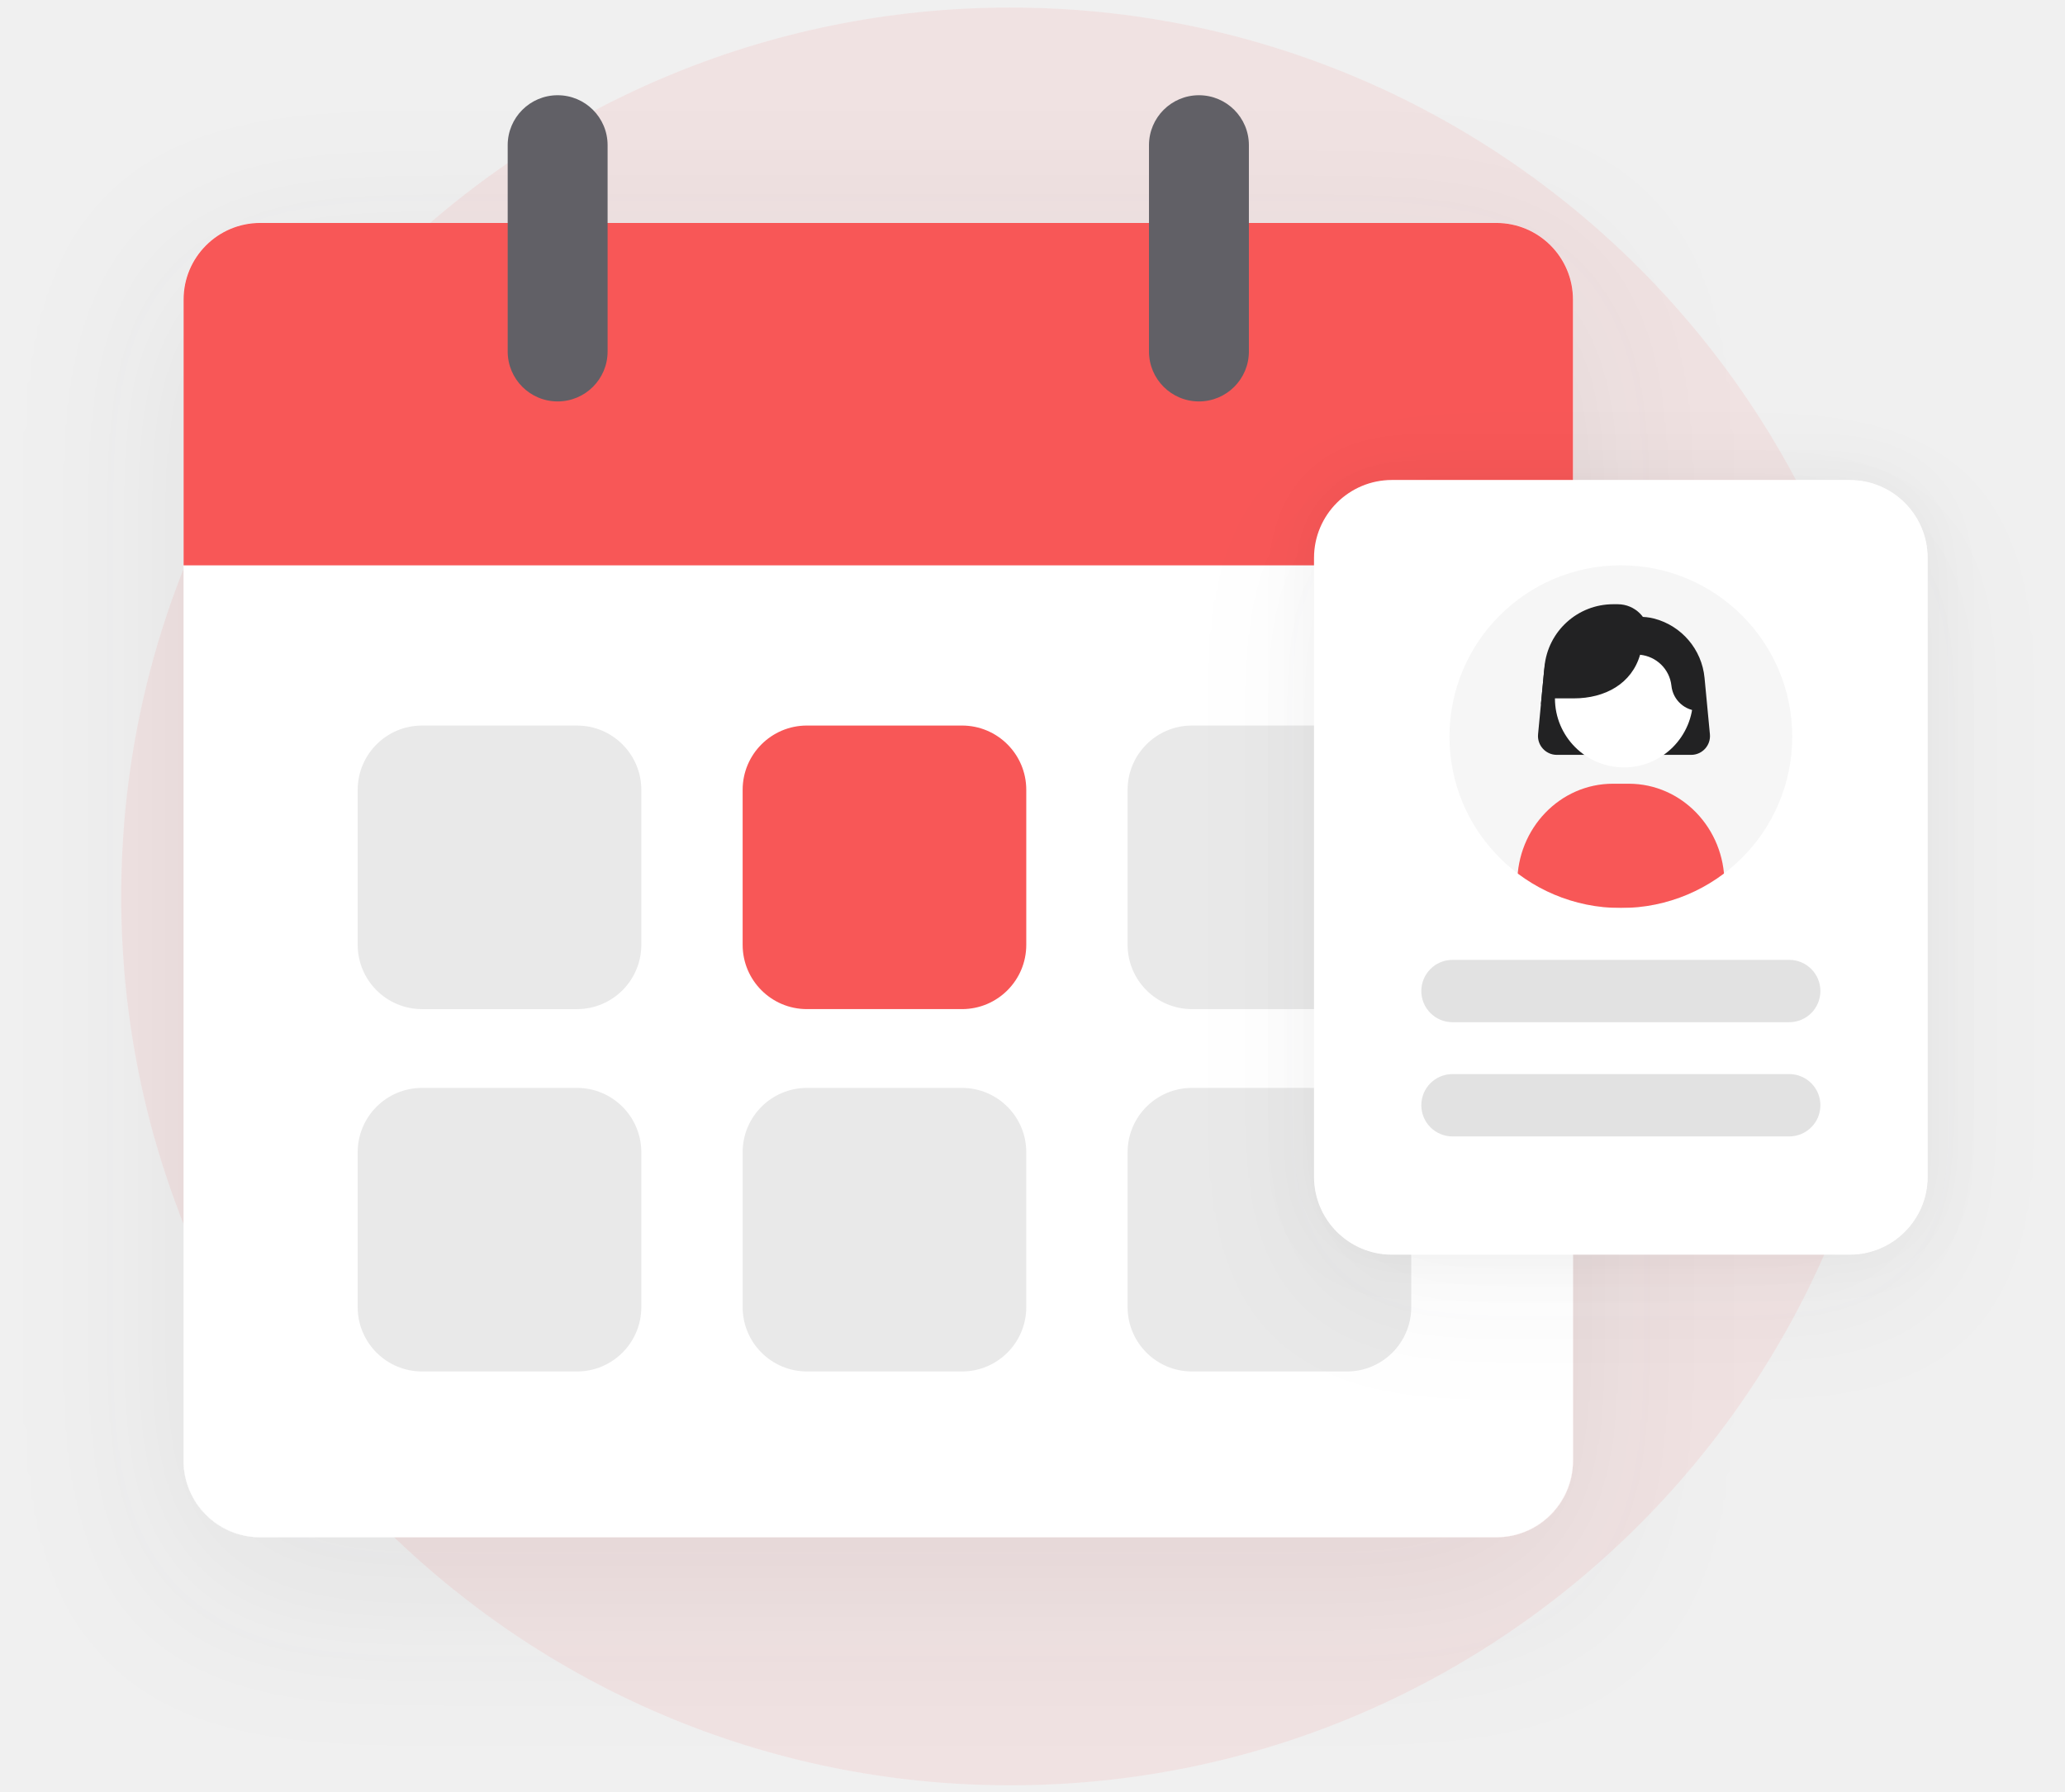
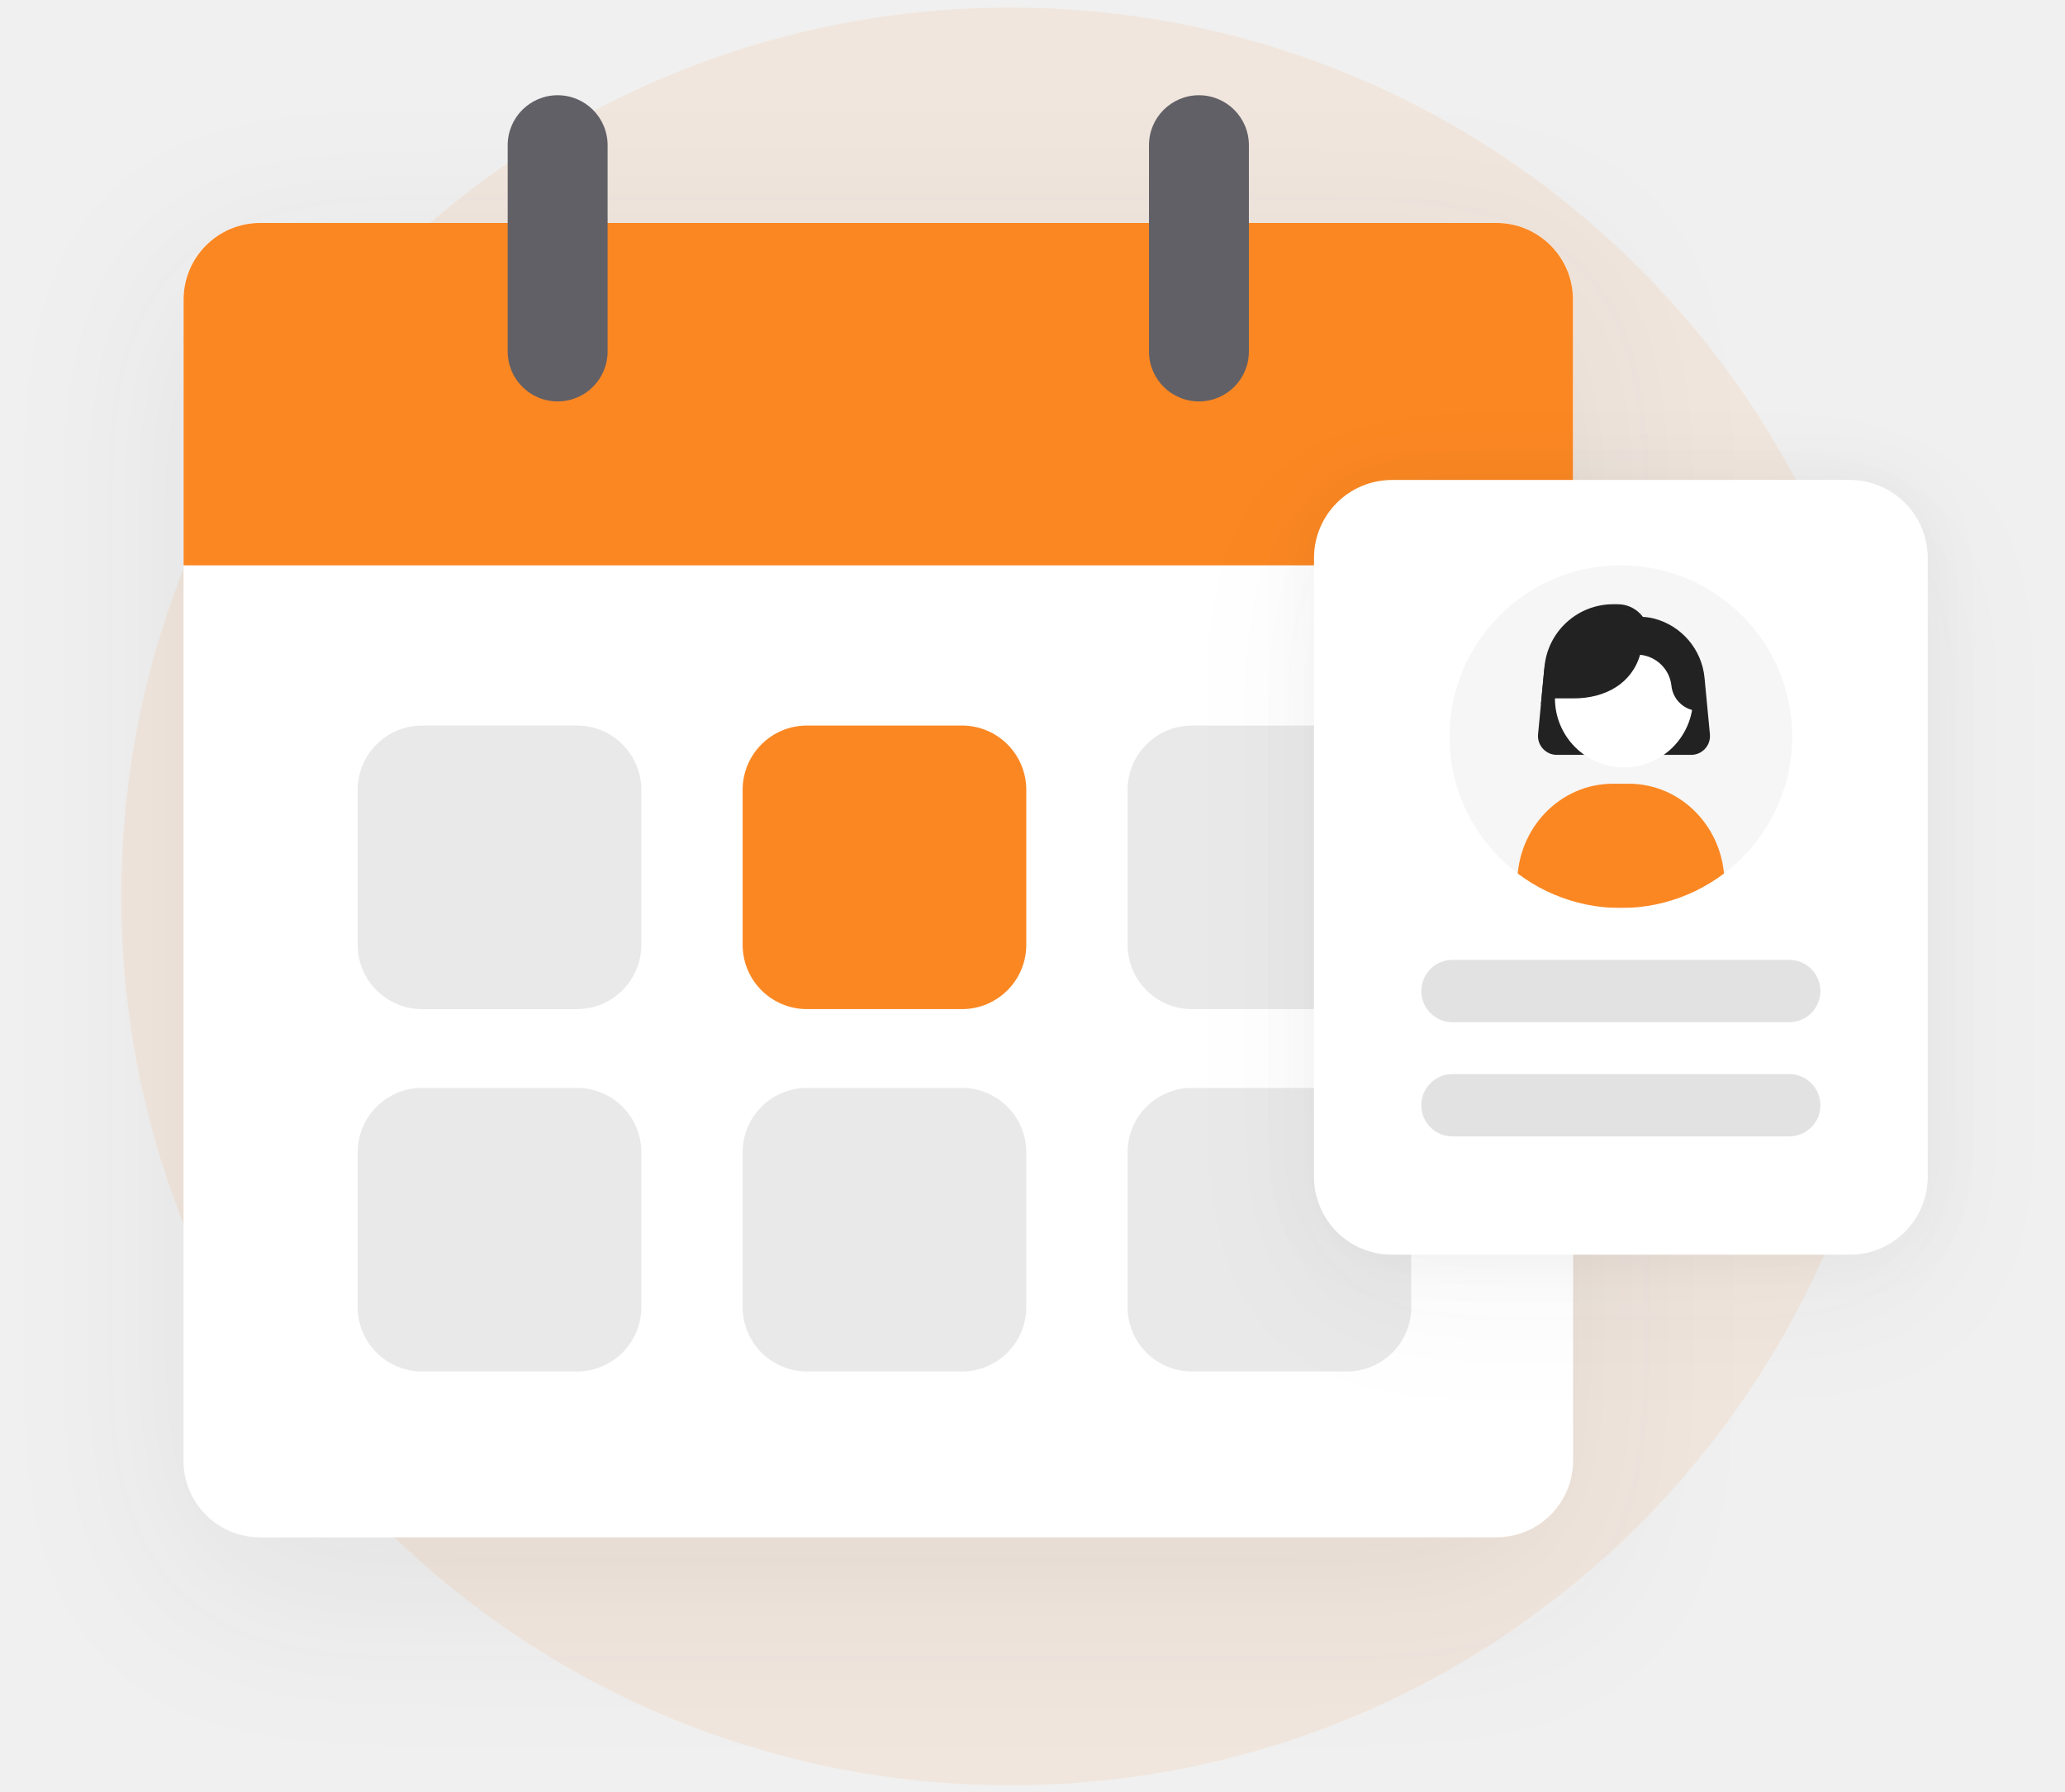
<svg xmlns="http://www.w3.org/2000/svg" width="257" height="223" viewBox="0 0 257 223" fill="none">
-   <circle opacity="0.09" cx="125.738" cy="111.592" r="110.65" fill="#F85757" />
+   <circle opacity="0.09" cx="125.738" cy="111.592" r="110.65" fill="#fb8722" />
  <g filter="url(#filter0_d_721_15362)">
    <rect x="22.849" y="27.753" width="172.916" height="163.605" rx="9.537" fill="white" />
  </g>
  <rect x="44.517" y="90.32" width="35.299" height="35.299" rx="8.008" fill="#E9E9E9" />
  <rect x="44.516" y="135.427" width="35.299" height="35.299" rx="8.008" fill="#E9E9E9" />
-   <rect x="92.426" y="90.319" width="35.299" height="35.299" rx="8" fill="#F85757" />
+   <rect x="92.426" y="90.319" width="35.299" height="35.299" rx="8" fill="#fb8722" />
  <rect x="92.426" y="135.427" width="35.299" height="35.299" rx="8.008" fill="#E9E9E9" />
  <rect x="140.337" y="90.319" width="35.299" height="35.299" rx="8.008" fill="#E9E9E9" />
  <rect x="140.337" y="135.427" width="35.299" height="35.299" rx="8.008" fill="#E9E9E9" />
-   <path d="M22.849 37.291C22.849 32.023 27.119 27.753 32.386 27.753H186.228C191.495 27.753 195.765 32.023 195.765 37.291V70.374H22.849V37.291Z" fill="#F85757" />
+   <path d="M22.849 37.291C22.849 32.023 27.119 27.753 32.386 27.753H186.228C191.495 27.753 195.765 32.023 195.765 37.291V70.374H22.849V37.291Z" fill="#fb8722" />
  <rect x="63.185" y="11.855" width="12.434" height="38.117" rx="6.217" fill="#616066" />
  <rect x="142.997" y="11.855" width="12.434" height="38.117" rx="6.217" fill="#616066" />
  <g filter="url(#filter1_dd_721_15362)">
    <rect x="163.536" y="59.749" width="76.375" height="96.441" rx="9.707" fill="#FF0000" fill-opacity="0.01" shape-rendering="crispEdges" />
  </g>
  <rect x="163.536" y="59.749" width="76.375" height="96.441" rx="9.707" fill="white" />
  <rect opacity="0.4" x="176.89" y="119.489" width="49.668" height="7.761" rx="3.88" fill="#B7B7B7" />
  <rect opacity="0.4" x="176.89" y="133.706" width="49.668" height="7.761" rx="3.88" fill="#B7B7B7" />
  <path d="M201.723 113.032C213.503 113.032 223.052 103.483 223.052 91.703C223.052 79.924 213.503 70.374 201.723 70.374C189.944 70.374 180.395 79.924 180.395 91.703C180.395 103.483 189.944 113.032 201.723 113.032Z" fill="#F6F6F6" />
  <mask id="mask0_721_15362" style="mask-type:alpha" maskUnits="userSpaceOnUse" x="180" y="70" width="44" height="44">
    <path d="M201.723 113.032C213.503 113.032 223.052 103.483 223.052 91.703C223.052 79.924 213.503 70.374 201.723 70.374C189.944 70.374 180.395 79.924 180.395 91.703C180.395 103.483 189.944 113.032 201.723 113.032Z" fill="#F6F6F6" />
  </mask>
  <g mask="url(#mask0_721_15362)">
-     <path d="M202.715 97.562H200.732C194.16 97.562 188.832 103.103 188.832 109.938C188.832 111.647 190.164 113.032 191.807 113.032H211.64C213.283 113.032 214.615 111.647 214.615 109.938C214.615 103.103 209.287 97.562 202.715 97.562Z" fill="#F85757" />
+     <path d="M202.715 97.562H200.732C194.16 97.562 188.832 103.103 188.832 109.938C188.832 111.647 190.164 113.032 191.807 113.032H211.64C213.283 113.032 214.615 111.647 214.615 109.938C214.615 103.103 209.287 97.562 202.715 97.562Z" fill="#fb8722" />
    <path d="M205.884 77.006C205.239 76.835 204.567 76.779 203.899 76.779H201.596L198.683 77.171C195.257 77.396 192.5 80.072 192.174 83.491L191.421 91.402C191.29 92.778 192.372 93.968 193.754 93.968H210.474C211.857 93.968 212.939 92.778 212.807 91.402L212.139 84.384C211.8 80.818 209.266 77.9 205.884 77.006Z" fill="#222223" />
    <path d="M202.116 78.342C206.862 78.342 210.71 82.19 210.71 86.936C210.71 91.683 206.862 95.531 202.116 95.531C197.369 95.531 193.521 91.683 193.521 86.936C193.521 82.19 197.369 78.342 202.116 78.342Z" fill="white" />
    <path d="M207.584 78.342L204.459 77.561H203.677H200.119C196.043 77.561 192.739 80.865 192.739 84.94V86.936H195.864C199.783 86.936 203.081 85.093 204.117 81.508C206.141 81.713 207.786 83.287 208.016 85.349L208.021 85.392C208.217 87.161 209.711 88.499 211.49 88.499V82.248L207.584 78.342Z" fill="#222223" />
    <path d="M191.776 87.657L202.635 80.455L205.239 81.467V79.123C205.239 76.966 203.49 75.217 201.332 75.217H200.775C196.342 75.217 192.637 78.587 192.219 82.999L191.776 87.657Z" fill="#222223" />
  </g>
  <defs>
    <filter id="filter0_d_721_15362" x="0.198" y="11.064" width="218.217" height="208.906" filterUnits="userSpaceOnUse" color-interpolation-filters="sRGB">
      <feFlood flood-opacity="0" result="BackgroundImageFix" />
      <feColorMatrix in="SourceAlpha" type="matrix" values="0 0 0 0 0 0 0 0 0 0 0 0 0 0 0 0 0 0 127 0" result="hardAlpha" />
      <feOffset dy="5.961" />
      <feGaussianBlur stdDeviation="11.325" />
      <feComposite in2="hardAlpha" operator="out" />
      <feColorMatrix type="matrix" values="0 0 0 0 0.132 0 0 0 0 0.132 0 0 0 0 0.138 0 0 0 0.07 0" />
      <feBlend mode="normal" in2="BackgroundImageFix" result="effect1_dropShadow_721_15362" />
      <feBlend mode="normal" in="SourceGraphic" in2="effect1_dropShadow_721_15362" result="shape" />
    </filter>
    <filter id="filter1_dd_721_15362" x="146.548" y="47.615" width="110.351" height="130.417" filterUnits="userSpaceOnUse" color-interpolation-filters="sRGB">
      <feFlood flood-opacity="0" result="BackgroundImageFix" />
      <feColorMatrix in="SourceAlpha" type="matrix" values="0 0 0 0 0 0 0 0 0 0 0 0 0 0 0 0 0 0 127 0" result="hardAlpha" />
      <feOffset dy="4.854" />
      <feGaussianBlur stdDeviation="8.494" />
      <feComposite in2="hardAlpha" operator="out" />
      <feColorMatrix type="matrix" values="0 0 0 0 0.132 0 0 0 0 0.132 0 0 0 0 0.138 0 0 0 0.04 0" />
      <feBlend mode="normal" in2="BackgroundImageFix" result="effect1_dropShadow_721_15362" />
      <feColorMatrix in="SourceAlpha" type="matrix" values="0 0 0 0 0 0 0 0 0 0 0 0 0 0 0 0 0 0 127 0" result="hardAlpha" />
      <feOffset />
      <feGaussianBlur stdDeviation="3.64" />
      <feComposite in2="hardAlpha" operator="out" />
      <feColorMatrix type="matrix" values="0 0 0 0 0 0 0 0 0 0 0 0 0 0 0 0 0 0 0.04 0" />
      <feBlend mode="normal" in2="effect1_dropShadow_721_15362" result="effect2_dropShadow_721_15362" />
      <feBlend mode="normal" in="SourceGraphic" in2="effect2_dropShadow_721_15362" result="shape" />
    </filter>
  </defs>
</svg>
